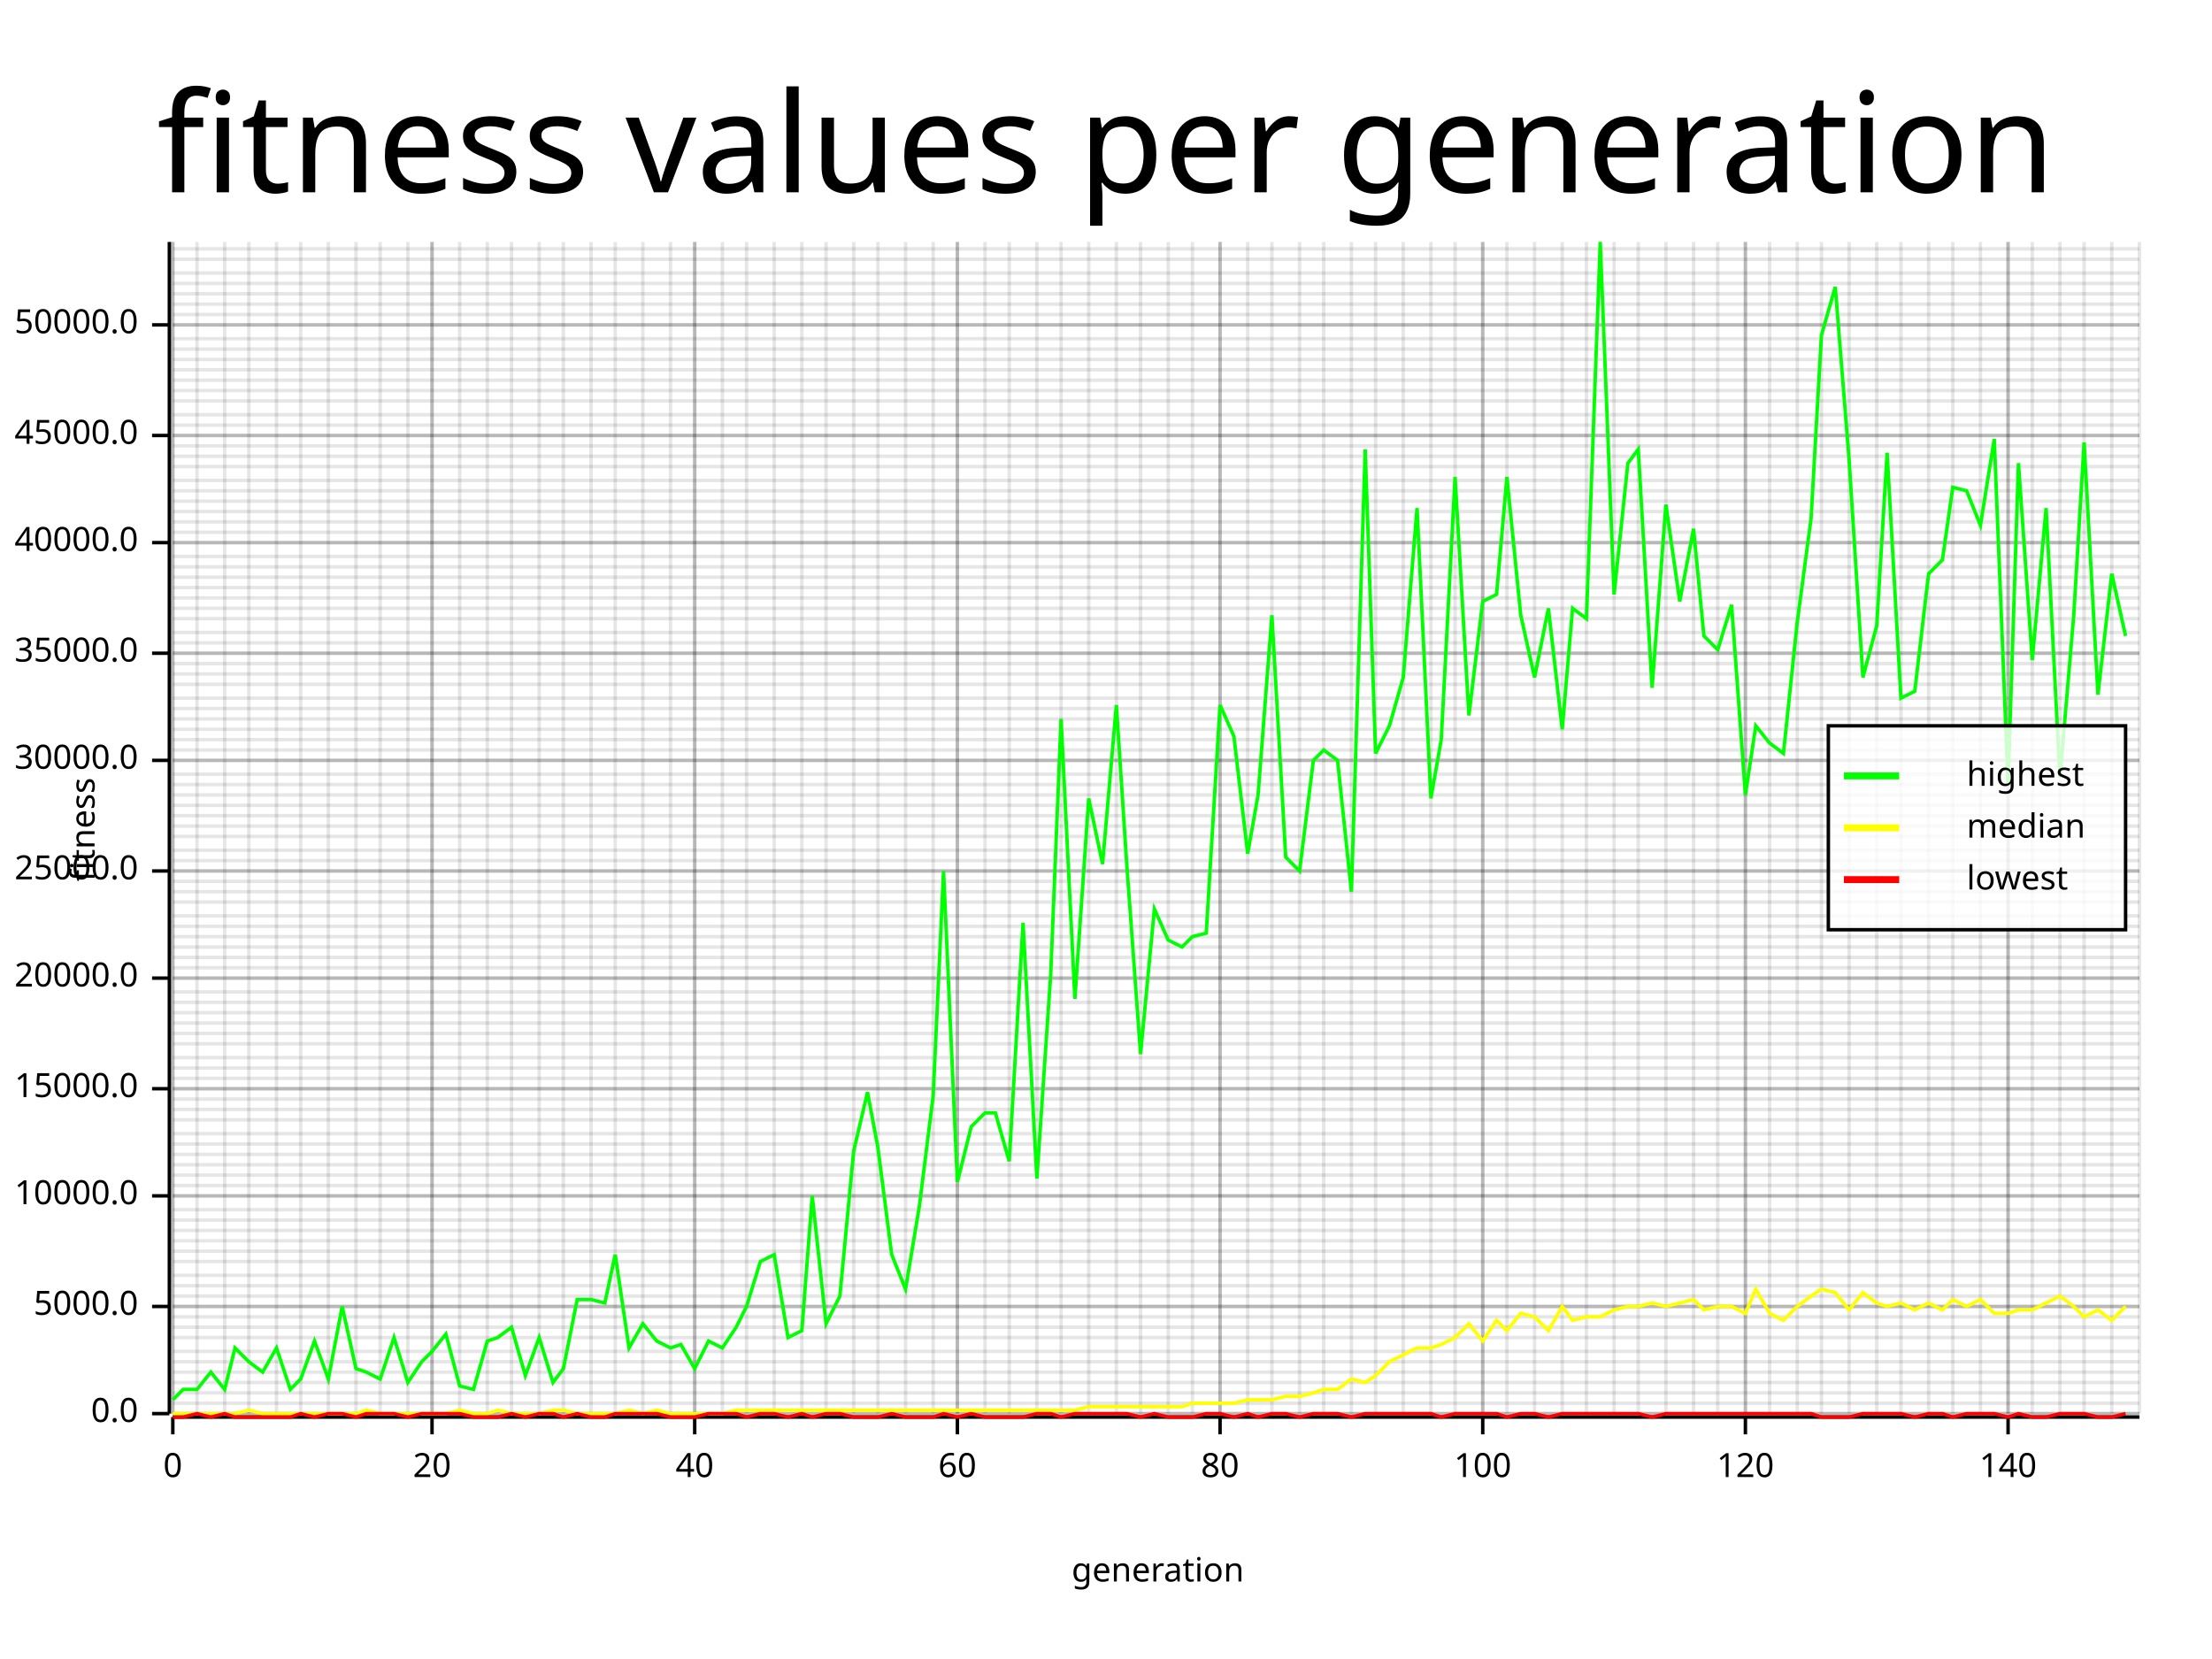
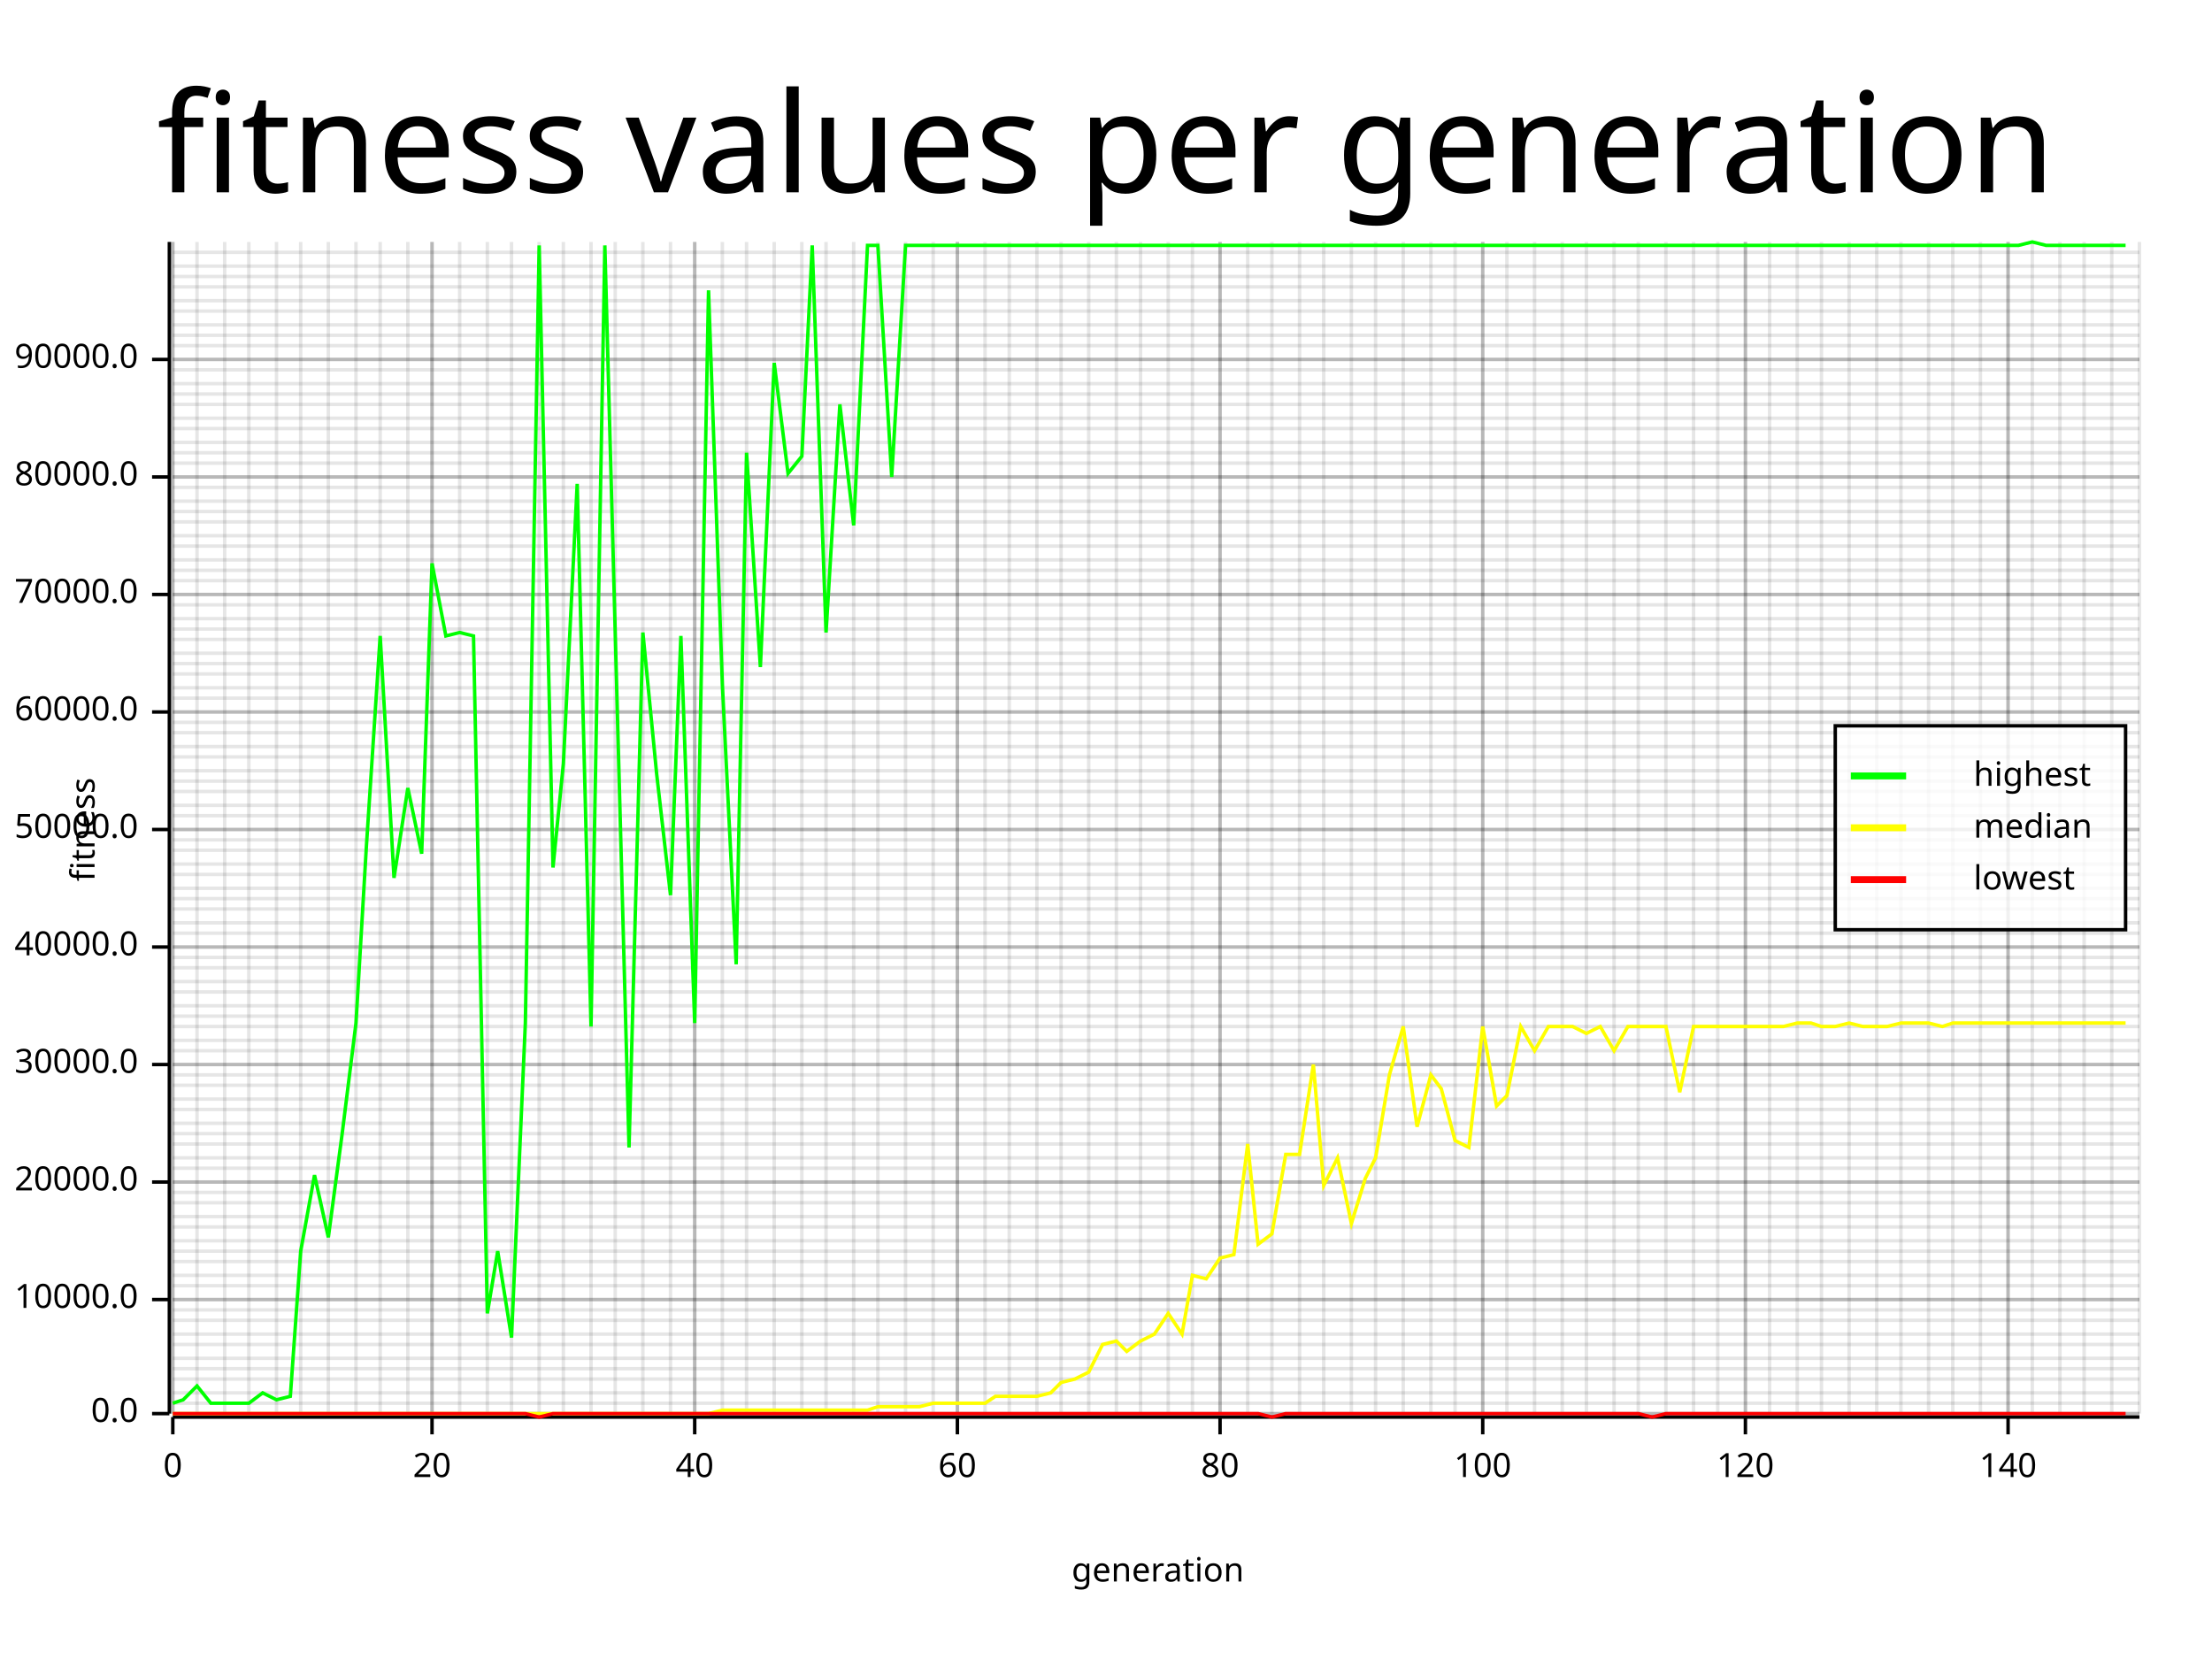
<svg xmlns="http://www.w3.org/2000/svg" width="640" height="480" viewBox="0 0 640 480">
  <rect x="0" y="0" width="640" height="480" opacity="1" fill="#FFFFFF" stroke="none" />
  <text x="320" y="25" dy="0.76em" text-anchor="middle" font-family="sans-serif" font-size="40.323" opacity="1" fill="#000000">
fitness values per generation
</text>
  <line opacity="0.1" stroke="#000000" stroke-width="1" x1="50" y1="409" x2="50" y2="70" />
  <line opacity="0.1" stroke="#000000" stroke-width="1" x1="57" y1="409" x2="57" y2="70" />
  <line opacity="0.1" stroke="#000000" stroke-width="1" x1="65" y1="409" x2="65" y2="70" />
  <line opacity="0.1" stroke="#000000" stroke-width="1" x1="72" y1="409" x2="72" y2="70" />
  <line opacity="0.1" stroke="#000000" stroke-width="1" x1="80" y1="409" x2="80" y2="70" />
  <line opacity="0.1" stroke="#000000" stroke-width="1" x1="87" y1="409" x2="87" y2="70" />
  <line opacity="0.1" stroke="#000000" stroke-width="1" x1="95" y1="409" x2="95" y2="70" />
  <line opacity="0.1" stroke="#000000" stroke-width="1" x1="103" y1="409" x2="103" y2="70" />
  <line opacity="0.1" stroke="#000000" stroke-width="1" x1="110" y1="409" x2="110" y2="70" />
  <line opacity="0.1" stroke="#000000" stroke-width="1" x1="118" y1="409" x2="118" y2="70" />
  <line opacity="0.1" stroke="#000000" stroke-width="1" x1="125" y1="409" x2="125" y2="70" />
  <line opacity="0.1" stroke="#000000" stroke-width="1" x1="133" y1="409" x2="133" y2="70" />
  <line opacity="0.1" stroke="#000000" stroke-width="1" x1="141" y1="409" x2="141" y2="70" />
  <line opacity="0.1" stroke="#000000" stroke-width="1" x1="148" y1="409" x2="148" y2="70" />
  <line opacity="0.1" stroke="#000000" stroke-width="1" x1="156" y1="409" x2="156" y2="70" />
  <line opacity="0.1" stroke="#000000" stroke-width="1" x1="163" y1="409" x2="163" y2="70" />
  <line opacity="0.1" stroke="#000000" stroke-width="1" x1="171" y1="409" x2="171" y2="70" />
  <line opacity="0.1" stroke="#000000" stroke-width="1" x1="178" y1="409" x2="178" y2="70" />
  <line opacity="0.1" stroke="#000000" stroke-width="1" x1="186" y1="409" x2="186" y2="70" />
  <line opacity="0.1" stroke="#000000" stroke-width="1" x1="194" y1="409" x2="194" y2="70" />
  <line opacity="0.1" stroke="#000000" stroke-width="1" x1="201" y1="409" x2="201" y2="70" />
  <line opacity="0.1" stroke="#000000" stroke-width="1" x1="209" y1="409" x2="209" y2="70" />
  <line opacity="0.1" stroke="#000000" stroke-width="1" x1="216" y1="409" x2="216" y2="70" />
  <line opacity="0.1" stroke="#000000" stroke-width="1" x1="224" y1="409" x2="224" y2="70" />
  <line opacity="0.1" stroke="#000000" stroke-width="1" x1="232" y1="409" x2="232" y2="70" />
  <line opacity="0.1" stroke="#000000" stroke-width="1" x1="239" y1="409" x2="239" y2="70" />
  <line opacity="0.1" stroke="#000000" stroke-width="1" x1="247" y1="409" x2="247" y2="70" />
  <line opacity="0.1" stroke="#000000" stroke-width="1" x1="254" y1="409" x2="254" y2="70" />
  <line opacity="0.1" stroke="#000000" stroke-width="1" x1="262" y1="409" x2="262" y2="70" />
  <line opacity="0.1" stroke="#000000" stroke-width="1" x1="270" y1="409" x2="270" y2="70" />
  <line opacity="0.1" stroke="#000000" stroke-width="1" x1="277" y1="409" x2="277" y2="70" />
  <line opacity="0.1" stroke="#000000" stroke-width="1" x1="285" y1="409" x2="285" y2="70" />
  <line opacity="0.1" stroke="#000000" stroke-width="1" x1="292" y1="409" x2="292" y2="70" />
  <line opacity="0.1" stroke="#000000" stroke-width="1" x1="300" y1="409" x2="300" y2="70" />
  <line opacity="0.1" stroke="#000000" stroke-width="1" x1="307" y1="409" x2="307" y2="70" />
  <line opacity="0.1" stroke="#000000" stroke-width="1" x1="315" y1="409" x2="315" y2="70" />
  <line opacity="0.1" stroke="#000000" stroke-width="1" x1="323" y1="409" x2="323" y2="70" />
  <line opacity="0.1" stroke="#000000" stroke-width="1" x1="330" y1="409" x2="330" y2="70" />
  <line opacity="0.1" stroke="#000000" stroke-width="1" x1="338" y1="409" x2="338" y2="70" />
  <line opacity="0.1" stroke="#000000" stroke-width="1" x1="345" y1="409" x2="345" y2="70" />
  <line opacity="0.1" stroke="#000000" stroke-width="1" x1="353" y1="409" x2="353" y2="70" />
  <line opacity="0.1" stroke="#000000" stroke-width="1" x1="361" y1="409" x2="361" y2="70" />
  <line opacity="0.1" stroke="#000000" stroke-width="1" x1="368" y1="409" x2="368" y2="70" />
  <line opacity="0.1" stroke="#000000" stroke-width="1" x1="376" y1="409" x2="376" y2="70" />
  <line opacity="0.1" stroke="#000000" stroke-width="1" x1="383" y1="409" x2="383" y2="70" />
  <line opacity="0.1" stroke="#000000" stroke-width="1" x1="391" y1="409" x2="391" y2="70" />
  <line opacity="0.1" stroke="#000000" stroke-width="1" x1="398" y1="409" x2="398" y2="70" />
  <line opacity="0.1" stroke="#000000" stroke-width="1" x1="406" y1="409" x2="406" y2="70" />
  <line opacity="0.1" stroke="#000000" stroke-width="1" x1="414" y1="409" x2="414" y2="70" />
  <line opacity="0.1" stroke="#000000" stroke-width="1" x1="421" y1="409" x2="421" y2="70" />
  <line opacity="0.1" stroke="#000000" stroke-width="1" x1="429" y1="409" x2="429" y2="70" />
  <line opacity="0.1" stroke="#000000" stroke-width="1" x1="436" y1="409" x2="436" y2="70" />
  <line opacity="0.1" stroke="#000000" stroke-width="1" x1="444" y1="409" x2="444" y2="70" />
  <line opacity="0.1" stroke="#000000" stroke-width="1" x1="452" y1="409" x2="452" y2="70" />
  <line opacity="0.1" stroke="#000000" stroke-width="1" x1="459" y1="409" x2="459" y2="70" />
  <line opacity="0.1" stroke="#000000" stroke-width="1" x1="467" y1="409" x2="467" y2="70" />
  <line opacity="0.1" stroke="#000000" stroke-width="1" x1="474" y1="409" x2="474" y2="70" />
  <line opacity="0.1" stroke="#000000" stroke-width="1" x1="482" y1="409" x2="482" y2="70" />
  <line opacity="0.1" stroke="#000000" stroke-width="1" x1="490" y1="409" x2="490" y2="70" />
  <line opacity="0.1" stroke="#000000" stroke-width="1" x1="497" y1="409" x2="497" y2="70" />
  <line opacity="0.1" stroke="#000000" stroke-width="1" x1="505" y1="409" x2="505" y2="70" />
  <line opacity="0.1" stroke="#000000" stroke-width="1" x1="512" y1="409" x2="512" y2="70" />
  <line opacity="0.1" stroke="#000000" stroke-width="1" x1="520" y1="409" x2="520" y2="70" />
  <line opacity="0.1" stroke="#000000" stroke-width="1" x1="527" y1="409" x2="527" y2="70" />
  <line opacity="0.1" stroke="#000000" stroke-width="1" x1="535" y1="409" x2="535" y2="70" />
  <line opacity="0.1" stroke="#000000" stroke-width="1" x1="543" y1="409" x2="543" y2="70" />
  <line opacity="0.1" stroke="#000000" stroke-width="1" x1="550" y1="409" x2="550" y2="70" />
  <line opacity="0.1" stroke="#000000" stroke-width="1" x1="558" y1="409" x2="558" y2="70" />
  <line opacity="0.1" stroke="#000000" stroke-width="1" x1="565" y1="409" x2="565" y2="70" />
  <line opacity="0.1" stroke="#000000" stroke-width="1" x1="573" y1="409" x2="573" y2="70" />
  <line opacity="0.1" stroke="#000000" stroke-width="1" x1="581" y1="409" x2="581" y2="70" />
  <line opacity="0.1" stroke="#000000" stroke-width="1" x1="588" y1="409" x2="588" y2="70" />
  <line opacity="0.1" stroke="#000000" stroke-width="1" x1="596" y1="409" x2="596" y2="70" />
  <line opacity="0.1" stroke="#000000" stroke-width="1" x1="603" y1="409" x2="603" y2="70" />
  <line opacity="0.1" stroke="#000000" stroke-width="1" x1="611" y1="409" x2="611" y2="70" />
  <line opacity="0.1" stroke="#000000" stroke-width="1" x1="619" y1="409" x2="619" y2="70" />
  <line opacity="0.1" stroke="#000000" stroke-width="1" x1="50" y1="409" x2="619" y2="409" />
  <line opacity="0.1" stroke="#000000" stroke-width="1" x1="50" y1="406" x2="619" y2="406" />
  <line opacity="0.1" stroke="#000000" stroke-width="1" x1="50" y1="403" x2="619" y2="403" />
-   <line opacity="0.1" stroke="#000000" stroke-width="1" x1="50" y1="400" x2="619" y2="400" />
-   <line opacity="0.1" stroke="#000000" stroke-width="1" x1="50" y1="397" x2="619" y2="397" />
-   <line opacity="0.1" stroke="#000000" stroke-width="1" x1="50" y1="394" x2="619" y2="394" />
-   <line opacity="0.1" stroke="#000000" stroke-width="1" x1="50" y1="391" x2="619" y2="391" />
-   <line opacity="0.1" stroke="#000000" stroke-width="1" x1="50" y1="387" x2="619" y2="387" />
-   <line opacity="0.1" stroke="#000000" stroke-width="1" x1="50" y1="384" x2="619" y2="384" />
-   <line opacity="0.1" stroke="#000000" stroke-width="1" x1="50" y1="381" x2="619" y2="381" />
-   <line opacity="0.1" stroke="#000000" stroke-width="1" x1="50" y1="378" x2="619" y2="378" />
-   <line opacity="0.1" stroke="#000000" stroke-width="1" x1="50" y1="375" x2="619" y2="375" />
+   <line opacity="0.1" stroke="#000000" stroke-width="1" x1="50" y1="399" x2="619" y2="399" />
+   <line opacity="0.1" stroke="#000000" stroke-width="1" x1="50" y1="396" x2="619" y2="396" />
+   <line opacity="0.1" stroke="#000000" stroke-width="1" x1="50" y1="393" x2="619" y2="393" />
+   <line opacity="0.1" stroke="#000000" stroke-width="1" x1="50" y1="389" x2="619" y2="389" />
+   <line opacity="0.1" stroke="#000000" stroke-width="1" x1="50" y1="386" x2="619" y2="386" />
+   <line opacity="0.1" stroke="#000000" stroke-width="1" x1="50" y1="382" x2="619" y2="382" />
+   <line opacity="0.1" stroke="#000000" stroke-width="1" x1="50" y1="379" x2="619" y2="379" />
+   <line opacity="0.1" stroke="#000000" stroke-width="1" x1="50" y1="376" x2="619" y2="376" />
  <line opacity="0.1" stroke="#000000" stroke-width="1" x1="50" y1="372" x2="619" y2="372" />
  <line opacity="0.1" stroke="#000000" stroke-width="1" x1="50" y1="369" x2="619" y2="369" />
  <line opacity="0.1" stroke="#000000" stroke-width="1" x1="50" y1="365" x2="619" y2="365" />
  <line opacity="0.1" stroke="#000000" stroke-width="1" x1="50" y1="362" x2="619" y2="362" />
  <line opacity="0.1" stroke="#000000" stroke-width="1" x1="50" y1="359" x2="619" y2="359" />
-   <line opacity="0.1" stroke="#000000" stroke-width="1" x1="50" y1="356" x2="619" y2="356" />
-   <line opacity="0.1" stroke="#000000" stroke-width="1" x1="50" y1="353" x2="619" y2="353" />
-   <line opacity="0.1" stroke="#000000" stroke-width="1" x1="50" y1="350" x2="619" y2="350" />
-   <line opacity="0.1" stroke="#000000" stroke-width="1" x1="50" y1="346" x2="619" y2="346" />
-   <line opacity="0.1" stroke="#000000" stroke-width="1" x1="50" y1="343" x2="619" y2="343" />
-   <line opacity="0.1" stroke="#000000" stroke-width="1" x1="50" y1="340" x2="619" y2="340" />
-   <line opacity="0.1" stroke="#000000" stroke-width="1" x1="50" y1="337" x2="619" y2="337" />
-   <line opacity="0.1" stroke="#000000" stroke-width="1" x1="50" y1="334" x2="619" y2="334" />
+   <line opacity="0.1" stroke="#000000" stroke-width="1" x1="50" y1="355" x2="619" y2="355" />
+   <line opacity="0.1" stroke="#000000" stroke-width="1" x1="50" y1="352" x2="619" y2="352" />
+   <line opacity="0.1" stroke="#000000" stroke-width="1" x1="50" y1="348" x2="619" y2="348" />
+   <line opacity="0.1" stroke="#000000" stroke-width="1" x1="50" y1="345" x2="619" y2="345" />
+   <line opacity="0.1" stroke="#000000" stroke-width="1" x1="50" y1="342" x2="619" y2="342" />
+   <line opacity="0.1" stroke="#000000" stroke-width="1" x1="50" y1="338" x2="619" y2="338" />
+   <line opacity="0.1" stroke="#000000" stroke-width="1" x1="50" y1="335" x2="619" y2="335" />
  <line opacity="0.1" stroke="#000000" stroke-width="1" x1="50" y1="331" x2="619" y2="331" />
  <line opacity="0.1" stroke="#000000" stroke-width="1" x1="50" y1="328" x2="619" y2="328" />
-   <line opacity="0.1" stroke="#000000" stroke-width="1" x1="50" y1="324" x2="619" y2="324" />
+   <line opacity="0.1" stroke="#000000" stroke-width="1" x1="50" y1="325" x2="619" y2="325" />
  <line opacity="0.1" stroke="#000000" stroke-width="1" x1="50" y1="321" x2="619" y2="321" />
  <line opacity="0.1" stroke="#000000" stroke-width="1" x1="50" y1="318" x2="619" y2="318" />
-   <line opacity="0.1" stroke="#000000" stroke-width="1" x1="50" y1="315" x2="619" y2="315" />
-   <line opacity="0.1" stroke="#000000" stroke-width="1" x1="50" y1="312" x2="619" y2="312" />
-   <line opacity="0.1" stroke="#000000" stroke-width="1" x1="50" y1="309" x2="619" y2="309" />
-   <line opacity="0.1" stroke="#000000" stroke-width="1" x1="50" y1="306" x2="619" y2="306" />
-   <line opacity="0.1" stroke="#000000" stroke-width="1" x1="50" y1="302" x2="619" y2="302" />
-   <line opacity="0.1" stroke="#000000" stroke-width="1" x1="50" y1="299" x2="619" y2="299" />
-   <line opacity="0.1" stroke="#000000" stroke-width="1" x1="50" y1="296" x2="619" y2="296" />
-   <line opacity="0.1" stroke="#000000" stroke-width="1" x1="50" y1="293" x2="619" y2="293" />
-   <line opacity="0.1" stroke="#000000" stroke-width="1" x1="50" y1="290" x2="619" y2="290" />
+   <line opacity="0.1" stroke="#000000" stroke-width="1" x1="50" y1="314" x2="619" y2="314" />
+   <line opacity="0.1" stroke="#000000" stroke-width="1" x1="50" y1="311" x2="619" y2="311" />
+   <line opacity="0.1" stroke="#000000" stroke-width="1" x1="50" y1="308" x2="619" y2="308" />
+   <line opacity="0.1" stroke="#000000" stroke-width="1" x1="50" y1="304" x2="619" y2="304" />
+   <line opacity="0.1" stroke="#000000" stroke-width="1" x1="50" y1="301" x2="619" y2="301" />
+   <line opacity="0.1" stroke="#000000" stroke-width="1" x1="50" y1="297" x2="619" y2="297" />
+   <line opacity="0.1" stroke="#000000" stroke-width="1" x1="50" y1="294" x2="619" y2="294" />
+   <line opacity="0.1" stroke="#000000" stroke-width="1" x1="50" y1="291" x2="619" y2="291" />
  <line opacity="0.1" stroke="#000000" stroke-width="1" x1="50" y1="287" x2="619" y2="287" />
-   <line opacity="0.1" stroke="#000000" stroke-width="1" x1="50" y1="283" x2="619" y2="283" />
+   <line opacity="0.1" stroke="#000000" stroke-width="1" x1="50" y1="284" x2="619" y2="284" />
  <line opacity="0.1" stroke="#000000" stroke-width="1" x1="50" y1="280" x2="619" y2="280" />
  <line opacity="0.1" stroke="#000000" stroke-width="1" x1="50" y1="277" x2="619" y2="277" />
  <line opacity="0.1" stroke="#000000" stroke-width="1" x1="50" y1="274" x2="619" y2="274" />
-   <line opacity="0.1" stroke="#000000" stroke-width="1" x1="50" y1="271" x2="619" y2="271" />
-   <line opacity="0.1" stroke="#000000" stroke-width="1" x1="50" y1="268" x2="619" y2="268" />
-   <line opacity="0.1" stroke="#000000" stroke-width="1" x1="50" y1="265" x2="619" y2="265" />
-   <line opacity="0.1" stroke="#000000" stroke-width="1" x1="50" y1="261" x2="619" y2="261" />
-   <line opacity="0.1" stroke="#000000" stroke-width="1" x1="50" y1="258" x2="619" y2="258" />
-   <line opacity="0.1" stroke="#000000" stroke-width="1" x1="50" y1="255" x2="619" y2="255" />
-   <line opacity="0.1" stroke="#000000" stroke-width="1" x1="50" y1="252" x2="619" y2="252" />
-   <line opacity="0.1" stroke="#000000" stroke-width="1" x1="50" y1="249" x2="619" y2="249" />
+   <line opacity="0.1" stroke="#000000" stroke-width="1" x1="50" y1="270" x2="619" y2="270" />
+   <line opacity="0.1" stroke="#000000" stroke-width="1" x1="50" y1="267" x2="619" y2="267" />
+   <line opacity="0.1" stroke="#000000" stroke-width="1" x1="50" y1="263" x2="619" y2="263" />
+   <line opacity="0.1" stroke="#000000" stroke-width="1" x1="50" y1="260" x2="619" y2="260" />
+   <line opacity="0.1" stroke="#000000" stroke-width="1" x1="50" y1="257" x2="619" y2="257" />
+   <line opacity="0.1" stroke="#000000" stroke-width="1" x1="50" y1="253" x2="619" y2="253" />
+   <line opacity="0.1" stroke="#000000" stroke-width="1" x1="50" y1="250" x2="619" y2="250" />
  <line opacity="0.1" stroke="#000000" stroke-width="1" x1="50" y1="246" x2="619" y2="246" />
-   <line opacity="0.1" stroke="#000000" stroke-width="1" x1="50" y1="242" x2="619" y2="242" />
-   <line opacity="0.1" stroke="#000000" stroke-width="1" x1="50" y1="239" x2="619" y2="239" />
+   <line opacity="0.1" stroke="#000000" stroke-width="1" x1="50" y1="243" x2="619" y2="243" />
+   <line opacity="0.1" stroke="#000000" stroke-width="1" x1="50" y1="240" x2="619" y2="240" />
  <line opacity="0.1" stroke="#000000" stroke-width="1" x1="50" y1="236" x2="619" y2="236" />
  <line opacity="0.1" stroke="#000000" stroke-width="1" x1="50" y1="233" x2="619" y2="233" />
-   <line opacity="0.1" stroke="#000000" stroke-width="1" x1="50" y1="230" x2="619" y2="230" />
-   <line opacity="0.1" stroke="#000000" stroke-width="1" x1="50" y1="227" x2="619" y2="227" />
-   <line opacity="0.1" stroke="#000000" stroke-width="1" x1="50" y1="224" x2="619" y2="224" />
-   <line opacity="0.1" stroke="#000000" stroke-width="1" x1="50" y1="220" x2="619" y2="220" />
-   <line opacity="0.1" stroke="#000000" stroke-width="1" x1="50" y1="217" x2="619" y2="217" />
-   <line opacity="0.1" stroke="#000000" stroke-width="1" x1="50" y1="214" x2="619" y2="214" />
-   <line opacity="0.1" stroke="#000000" stroke-width="1" x1="50" y1="211" x2="619" y2="211" />
-   <line opacity="0.1" stroke="#000000" stroke-width="1" x1="50" y1="208" x2="619" y2="208" />
-   <line opacity="0.1" stroke="#000000" stroke-width="1" x1="50" y1="205" x2="619" y2="205" />
+   <line opacity="0.1" stroke="#000000" stroke-width="1" x1="50" y1="229" x2="619" y2="229" />
+   <line opacity="0.1" stroke="#000000" stroke-width="1" x1="50" y1="226" x2="619" y2="226" />
+   <line opacity="0.1" stroke="#000000" stroke-width="1" x1="50" y1="223" x2="619" y2="223" />
+   <line opacity="0.1" stroke="#000000" stroke-width="1" x1="50" y1="219" x2="619" y2="219" />
+   <line opacity="0.1" stroke="#000000" stroke-width="1" x1="50" y1="216" x2="619" y2="216" />
+   <line opacity="0.1" stroke="#000000" stroke-width="1" x1="50" y1="212" x2="619" y2="212" />
+   <line opacity="0.1" stroke="#000000" stroke-width="1" x1="50" y1="209" x2="619" y2="209" />
+   <line opacity="0.1" stroke="#000000" stroke-width="1" x1="50" y1="206" x2="619" y2="206" />
  <line opacity="0.1" stroke="#000000" stroke-width="1" x1="50" y1="202" x2="619" y2="202" />
-   <line opacity="0.1" stroke="#000000" stroke-width="1" x1="50" y1="198" x2="619" y2="198" />
+   <line opacity="0.1" stroke="#000000" stroke-width="1" x1="50" y1="199" x2="619" y2="199" />
  <line opacity="0.1" stroke="#000000" stroke-width="1" x1="50" y1="195" x2="619" y2="195" />
  <line opacity="0.1" stroke="#000000" stroke-width="1" x1="50" y1="192" x2="619" y2="192" />
  <line opacity="0.1" stroke="#000000" stroke-width="1" x1="50" y1="189" x2="619" y2="189" />
-   <line opacity="0.1" stroke="#000000" stroke-width="1" x1="50" y1="186" x2="619" y2="186" />
-   <line opacity="0.1" stroke="#000000" stroke-width="1" x1="50" y1="183" x2="619" y2="183" />
+   <line opacity="0.1" stroke="#000000" stroke-width="1" x1="50" y1="185" x2="619" y2="185" />
+   <line opacity="0.1" stroke="#000000" stroke-width="1" x1="50" y1="182" x2="619" y2="182" />
  <line opacity="0.1" stroke="#000000" stroke-width="1" x1="50" y1="179" x2="619" y2="179" />
-   <line opacity="0.1" stroke="#000000" stroke-width="1" x1="50" y1="176" x2="619" y2="176" />
-   <line opacity="0.1" stroke="#000000" stroke-width="1" x1="50" y1="173" x2="619" y2="173" />
-   <line opacity="0.1" stroke="#000000" stroke-width="1" x1="50" y1="170" x2="619" y2="170" />
-   <line opacity="0.1" stroke="#000000" stroke-width="1" x1="50" y1="167" x2="619" y2="167" />
-   <line opacity="0.1" stroke="#000000" stroke-width="1" x1="50" y1="164" x2="619" y2="164" />
-   <line opacity="0.1" stroke="#000000" stroke-width="1" x1="50" y1="161" x2="619" y2="161" />
-   <line opacity="0.1" stroke="#000000" stroke-width="1" x1="50" y1="157" x2="619" y2="157" />
-   <line opacity="0.1" stroke="#000000" stroke-width="1" x1="50" y1="154" x2="619" y2="154" />
+   <line opacity="0.1" stroke="#000000" stroke-width="1" x1="50" y1="175" x2="619" y2="175" />
+   <line opacity="0.1" stroke="#000000" stroke-width="1" x1="50" y1="172" x2="619" y2="172" />
+   <line opacity="0.1" stroke="#000000" stroke-width="1" x1="50" y1="168" x2="619" y2="168" />
+   <line opacity="0.1" stroke="#000000" stroke-width="1" x1="50" y1="165" x2="619" y2="165" />
+   <line opacity="0.1" stroke="#000000" stroke-width="1" x1="50" y1="162" x2="619" y2="162" />
+   <line opacity="0.1" stroke="#000000" stroke-width="1" x1="50" y1="158" x2="619" y2="158" />
+   <line opacity="0.1" stroke="#000000" stroke-width="1" x1="50" y1="155" x2="619" y2="155" />
  <line opacity="0.1" stroke="#000000" stroke-width="1" x1="50" y1="151" x2="619" y2="151" />
  <line opacity="0.1" stroke="#000000" stroke-width="1" x1="50" y1="148" x2="619" y2="148" />
  <line opacity="0.1" stroke="#000000" stroke-width="1" x1="50" y1="145" x2="619" y2="145" />
-   <line opacity="0.1" stroke="#000000" stroke-width="1" x1="50" y1="142" x2="619" y2="142" />
-   <line opacity="0.1" stroke="#000000" stroke-width="1" x1="50" y1="139" x2="619" y2="139" />
-   <line opacity="0.1" stroke="#000000" stroke-width="1" x1="50" y1="135" x2="619" y2="135" />
-   <line opacity="0.1" stroke="#000000" stroke-width="1" x1="50" y1="132" x2="619" y2="132" />
-   <line opacity="0.1" stroke="#000000" stroke-width="1" x1="50" y1="129" x2="619" y2="129" />
-   <line opacity="0.1" stroke="#000000" stroke-width="1" x1="50" y1="126" x2="619" y2="126" />
-   <line opacity="0.1" stroke="#000000" stroke-width="1" x1="50" y1="123" x2="619" y2="123" />
-   <line opacity="0.1" stroke="#000000" stroke-width="1" x1="50" y1="120" x2="619" y2="120" />
-   <line opacity="0.1" stroke="#000000" stroke-width="1" x1="50" y1="116" x2="619" y2="116" />
-   <line opacity="0.1" stroke="#000000" stroke-width="1" x1="50" y1="113" x2="619" y2="113" />
-   <line opacity="0.1" stroke="#000000" stroke-width="1" x1="50" y1="110" x2="619" y2="110" />
+   <line opacity="0.1" stroke="#000000" stroke-width="1" x1="50" y1="141" x2="619" y2="141" />
+   <line opacity="0.1" stroke="#000000" stroke-width="1" x1="50" y1="138" x2="619" y2="138" />
+   <line opacity="0.1" stroke="#000000" stroke-width="1" x1="50" y1="134" x2="619" y2="134" />
+   <line opacity="0.1" stroke="#000000" stroke-width="1" x1="50" y1="131" x2="619" y2="131" />
+   <line opacity="0.1" stroke="#000000" stroke-width="1" x1="50" y1="128" x2="619" y2="128" />
+   <line opacity="0.1" stroke="#000000" stroke-width="1" x1="50" y1="124" x2="619" y2="124" />
+   <line opacity="0.1" stroke="#000000" stroke-width="1" x1="50" y1="121" x2="619" y2="121" />
+   <line opacity="0.1" stroke="#000000" stroke-width="1" x1="50" y1="117" x2="619" y2="117" />
+   <line opacity="0.1" stroke="#000000" stroke-width="1" x1="50" y1="114" x2="619" y2="114" />
+   <line opacity="0.1" stroke="#000000" stroke-width="1" x1="50" y1="111" x2="619" y2="111" />
  <line opacity="0.1" stroke="#000000" stroke-width="1" x1="50" y1="107" x2="619" y2="107" />
  <line opacity="0.1" stroke="#000000" stroke-width="1" x1="50" y1="104" x2="619" y2="104" />
-   <line opacity="0.1" stroke="#000000" stroke-width="1" x1="50" y1="101" x2="619" y2="101" />
-   <line opacity="0.1" stroke="#000000" stroke-width="1" x1="50" y1="98" x2="619" y2="98" />
+   <line opacity="0.1" stroke="#000000" stroke-width="1" x1="50" y1="100" x2="619" y2="100" />
+   <line opacity="0.1" stroke="#000000" stroke-width="1" x1="50" y1="97" x2="619" y2="97" />
  <line opacity="0.1" stroke="#000000" stroke-width="1" x1="50" y1="94" x2="619" y2="94" />
-   <line opacity="0.1" stroke="#000000" stroke-width="1" x1="50" y1="91" x2="619" y2="91" />
-   <line opacity="0.1" stroke="#000000" stroke-width="1" x1="50" y1="88" x2="619" y2="88" />
-   <line opacity="0.1" stroke="#000000" stroke-width="1" x1="50" y1="85" x2="619" y2="85" />
-   <line opacity="0.1" stroke="#000000" stroke-width="1" x1="50" y1="82" x2="619" y2="82" />
-   <line opacity="0.1" stroke="#000000" stroke-width="1" x1="50" y1="79" x2="619" y2="79" />
-   <line opacity="0.1" stroke="#000000" stroke-width="1" x1="50" y1="75" x2="619" y2="75" />
-   <line opacity="0.1" stroke="#000000" stroke-width="1" x1="50" y1="72" x2="619" y2="72" />
+   <line opacity="0.1" stroke="#000000" stroke-width="1" x1="50" y1="90" x2="619" y2="90" />
+   <line opacity="0.1" stroke="#000000" stroke-width="1" x1="50" y1="87" x2="619" y2="87" />
+   <line opacity="0.1" stroke="#000000" stroke-width="1" x1="50" y1="83" x2="619" y2="83" />
+   <line opacity="0.1" stroke="#000000" stroke-width="1" x1="50" y1="80" x2="619" y2="80" />
+   <line opacity="0.1" stroke="#000000" stroke-width="1" x1="50" y1="77" x2="619" y2="77" />
+   <line opacity="0.1" stroke="#000000" stroke-width="1" x1="50" y1="73" x2="619" y2="73" />
  <text x="20" y="240" dy="0.76em" text-anchor="middle" font-family="sans-serif" font-size="9.677" opacity="1" fill="#000000" transform="rotate(270, 20, 240)">
fitness
</text>
  <text x="335" y="460" dy="-0.5ex" text-anchor="middle" font-family="sans-serif" font-size="9.677" opacity="1" fill="#000000">
generation
</text>
  <line opacity="0.2" stroke="#000000" stroke-width="1" x1="50" y1="409" x2="50" y2="70" />
  <line opacity="0.2" stroke="#000000" stroke-width="1" x1="125" y1="409" x2="125" y2="70" />
  <line opacity="0.2" stroke="#000000" stroke-width="1" x1="201" y1="409" x2="201" y2="70" />
  <line opacity="0.2" stroke="#000000" stroke-width="1" x1="277" y1="409" x2="277" y2="70" />
  <line opacity="0.2" stroke="#000000" stroke-width="1" x1="353" y1="409" x2="353" y2="70" />
  <line opacity="0.2" stroke="#000000" stroke-width="1" x1="429" y1="409" x2="429" y2="70" />
  <line opacity="0.2" stroke="#000000" stroke-width="1" x1="505" y1="409" x2="505" y2="70" />
  <line opacity="0.2" stroke="#000000" stroke-width="1" x1="581" y1="409" x2="581" y2="70" />
  <line opacity="0.2" stroke="#000000" stroke-width="1" x1="50" y1="409" x2="619" y2="409" />
-   <line opacity="0.2" stroke="#000000" stroke-width="1" x1="50" y1="378" x2="619" y2="378" />
-   <line opacity="0.2" stroke="#000000" stroke-width="1" x1="50" y1="346" x2="619" y2="346" />
-   <line opacity="0.2" stroke="#000000" stroke-width="1" x1="50" y1="315" x2="619" y2="315" />
-   <line opacity="0.2" stroke="#000000" stroke-width="1" x1="50" y1="283" x2="619" y2="283" />
-   <line opacity="0.2" stroke="#000000" stroke-width="1" x1="50" y1="252" x2="619" y2="252" />
-   <line opacity="0.2" stroke="#000000" stroke-width="1" x1="50" y1="220" x2="619" y2="220" />
-   <line opacity="0.2" stroke="#000000" stroke-width="1" x1="50" y1="189" x2="619" y2="189" />
-   <line opacity="0.2" stroke="#000000" stroke-width="1" x1="50" y1="157" x2="619" y2="157" />
-   <line opacity="0.2" stroke="#000000" stroke-width="1" x1="50" y1="126" x2="619" y2="126" />
-   <line opacity="0.2" stroke="#000000" stroke-width="1" x1="50" y1="94" x2="619" y2="94" />
+   <line opacity="0.2" stroke="#000000" stroke-width="1" x1="50" y1="376" x2="619" y2="376" />
+   <line opacity="0.2" stroke="#000000" stroke-width="1" x1="50" y1="342" x2="619" y2="342" />
+   <line opacity="0.2" stroke="#000000" stroke-width="1" x1="50" y1="308" x2="619" y2="308" />
+   <line opacity="0.2" stroke="#000000" stroke-width="1" x1="50" y1="274" x2="619" y2="274" />
+   <line opacity="0.2" stroke="#000000" stroke-width="1" x1="50" y1="240" x2="619" y2="240" />
+   <line opacity="0.2" stroke="#000000" stroke-width="1" x1="50" y1="206" x2="619" y2="206" />
+   <line opacity="0.2" stroke="#000000" stroke-width="1" x1="50" y1="172" x2="619" y2="172" />
+   <line opacity="0.2" stroke="#000000" stroke-width="1" x1="50" y1="138" x2="619" y2="138" />
+   <line opacity="0.2" stroke="#000000" stroke-width="1" x1="50" y1="104" x2="619" y2="104" />
  <polyline fill="none" opacity="1" stroke="#000000" stroke-width="1" points="49,70 49,409 " />
  <text x="40" y="409" dy="0.5ex" text-anchor="end" font-family="sans-serif" font-size="9.677" opacity="1" fill="#000000">
0.0
</text>
  <polyline fill="none" opacity="1" stroke="#000000" stroke-width="1" points="44,409 49,409 " />
-   <text x="40" y="378" dy="0.5ex" text-anchor="end" font-family="sans-serif" font-size="9.677" opacity="1" fill="#000000">
- 5000.0
- </text>
-   <polyline fill="none" opacity="1" stroke="#000000" stroke-width="1" points="44,378 49,378 " />
-   <text x="40" y="346" dy="0.5ex" text-anchor="end" font-family="sans-serif" font-size="9.677" opacity="1" fill="#000000">
+   <text x="40" y="376" dy="0.5ex" text-anchor="end" font-family="sans-serif" font-size="9.677" opacity="1" fill="#000000">
10000.0
</text>
-   <polyline fill="none" opacity="1" stroke="#000000" stroke-width="1" points="44,346 49,346 " />
-   <text x="40" y="315" dy="0.5ex" text-anchor="end" font-family="sans-serif" font-size="9.677" opacity="1" fill="#000000">
- 15000.0
- </text>
-   <polyline fill="none" opacity="1" stroke="#000000" stroke-width="1" points="44,315 49,315 " />
-   <text x="40" y="283" dy="0.5ex" text-anchor="end" font-family="sans-serif" font-size="9.677" opacity="1" fill="#000000">
+   <polyline fill="none" opacity="1" stroke="#000000" stroke-width="1" points="44,376 49,376 " />
+   <text x="40" y="342" dy="0.5ex" text-anchor="end" font-family="sans-serif" font-size="9.677" opacity="1" fill="#000000">
20000.0
</text>
-   <polyline fill="none" opacity="1" stroke="#000000" stroke-width="1" points="44,283 49,283 " />
-   <text x="40" y="252" dy="0.5ex" text-anchor="end" font-family="sans-serif" font-size="9.677" opacity="1" fill="#000000">
- 25000.0
- </text>
-   <polyline fill="none" opacity="1" stroke="#000000" stroke-width="1" points="44,252 49,252 " />
-   <text x="40" y="220" dy="0.5ex" text-anchor="end" font-family="sans-serif" font-size="9.677" opacity="1" fill="#000000">
+   <polyline fill="none" opacity="1" stroke="#000000" stroke-width="1" points="44,342 49,342 " />
+   <text x="40" y="308" dy="0.5ex" text-anchor="end" font-family="sans-serif" font-size="9.677" opacity="1" fill="#000000">
30000.0
</text>
-   <polyline fill="none" opacity="1" stroke="#000000" stroke-width="1" points="44,220 49,220 " />
-   <text x="40" y="189" dy="0.5ex" text-anchor="end" font-family="sans-serif" font-size="9.677" opacity="1" fill="#000000">
- 35000.0
- </text>
-   <polyline fill="none" opacity="1" stroke="#000000" stroke-width="1" points="44,189 49,189 " />
-   <text x="40" y="157" dy="0.5ex" text-anchor="end" font-family="sans-serif" font-size="9.677" opacity="1" fill="#000000">
+   <polyline fill="none" opacity="1" stroke="#000000" stroke-width="1" points="44,308 49,308 " />
+   <text x="40" y="274" dy="0.5ex" text-anchor="end" font-family="sans-serif" font-size="9.677" opacity="1" fill="#000000">
40000.0
</text>
-   <polyline fill="none" opacity="1" stroke="#000000" stroke-width="1" points="44,157 49,157 " />
-   <text x="40" y="126" dy="0.5ex" text-anchor="end" font-family="sans-serif" font-size="9.677" opacity="1" fill="#000000">
- 45000.0
- </text>
-   <polyline fill="none" opacity="1" stroke="#000000" stroke-width="1" points="44,126 49,126 " />
-   <text x="40" y="94" dy="0.5ex" text-anchor="end" font-family="sans-serif" font-size="9.677" opacity="1" fill="#000000">
+   <polyline fill="none" opacity="1" stroke="#000000" stroke-width="1" points="44,274 49,274 " />
+   <text x="40" y="240" dy="0.5ex" text-anchor="end" font-family="sans-serif" font-size="9.677" opacity="1" fill="#000000">
50000.0
</text>
-   <polyline fill="none" opacity="1" stroke="#000000" stroke-width="1" points="44,94 49,94 " />
+   <polyline fill="none" opacity="1" stroke="#000000" stroke-width="1" points="44,240 49,240 " />
+   <text x="40" y="206" dy="0.5ex" text-anchor="end" font-family="sans-serif" font-size="9.677" opacity="1" fill="#000000">
+ 60000.0
+ </text>
+   <polyline fill="none" opacity="1" stroke="#000000" stroke-width="1" points="44,206 49,206 " />
+   <text x="40" y="172" dy="0.5ex" text-anchor="end" font-family="sans-serif" font-size="9.677" opacity="1" fill="#000000">
+ 70000.0
+ </text>
+   <polyline fill="none" opacity="1" stroke="#000000" stroke-width="1" points="44,172 49,172 " />
+   <text x="40" y="138" dy="0.5ex" text-anchor="end" font-family="sans-serif" font-size="9.677" opacity="1" fill="#000000">
+ 80000.0
+ </text>
+   <polyline fill="none" opacity="1" stroke="#000000" stroke-width="1" points="44,138 49,138 " />
+   <text x="40" y="104" dy="0.5ex" text-anchor="end" font-family="sans-serif" font-size="9.677" opacity="1" fill="#000000">
+ 90000.0
+ </text>
+   <polyline fill="none" opacity="1" stroke="#000000" stroke-width="1" points="44,104 49,104 " />
  <polyline fill="none" opacity="1" stroke="#000000" stroke-width="1" points="50,410 619,410 " />
  <text x="50" y="420" dy="0.76em" text-anchor="middle" font-family="sans-serif" font-size="9.677" opacity="1" fill="#000000">
0
</text>
  <polyline fill="none" opacity="1" stroke="#000000" stroke-width="1" points="50,410 50,415 " />
  <text x="125" y="420" dy="0.76em" text-anchor="middle" font-family="sans-serif" font-size="9.677" opacity="1" fill="#000000">
20
</text>
  <polyline fill="none" opacity="1" stroke="#000000" stroke-width="1" points="125,410 125,415 " />
  <text x="201" y="420" dy="0.76em" text-anchor="middle" font-family="sans-serif" font-size="9.677" opacity="1" fill="#000000">
40
</text>
  <polyline fill="none" opacity="1" stroke="#000000" stroke-width="1" points="201,410 201,415 " />
  <text x="277" y="420" dy="0.76em" text-anchor="middle" font-family="sans-serif" font-size="9.677" opacity="1" fill="#000000">
60
</text>
  <polyline fill="none" opacity="1" stroke="#000000" stroke-width="1" points="277,410 277,415 " />
  <text x="353" y="420" dy="0.76em" text-anchor="middle" font-family="sans-serif" font-size="9.677" opacity="1" fill="#000000">
80
</text>
  <polyline fill="none" opacity="1" stroke="#000000" stroke-width="1" points="353,410 353,415 " />
  <text x="429" y="420" dy="0.76em" text-anchor="middle" font-family="sans-serif" font-size="9.677" opacity="1" fill="#000000">
100
</text>
  <polyline fill="none" opacity="1" stroke="#000000" stroke-width="1" points="429,410 429,415 " />
  <text x="505" y="420" dy="0.76em" text-anchor="middle" font-family="sans-serif" font-size="9.677" opacity="1" fill="#000000">
120
</text>
  <polyline fill="none" opacity="1" stroke="#000000" stroke-width="1" points="505,410 505,415 " />
  <text x="581" y="420" dy="0.76em" text-anchor="middle" font-family="sans-serif" font-size="9.677" opacity="1" fill="#000000">
140
</text>
  <polyline fill="none" opacity="1" stroke="#000000" stroke-width="1" points="581,410 581,415 " />
-   <polyline fill="none" opacity="1" stroke="#00FF00" stroke-width="1" points="50,405 53,402 57,402 61,397 65,402 68,390 72,394 76,397 80,390 84,402 87,399 91,388 95,399 99,378 103,396 106,397 110,399 114,387 118,400 122,394 125,391 129,386 133,401 137,402 141,388 144,387 148,384 152,398 156,387 160,400 163,396 167,376 171,376 175,377 178,363 182,390 186,383 190,388 194,390 197,389 201,396 205,388 209,390 213,384 216,378 220,365 224,363 228,387 232,385 235,346 239,383 243,375 247,333 251,316 254,332 258,363 262,373 266,349 270,317 273,252 277,342 281,326 285,322 288,322 292,336 296,267 300,341 304,282 307,208 311,289 315,231 319,250 323,204 326,250 330,305 334,263 338,272 342,274 345,271 349,270 353,204 357,213 361,247 364,230 368,178 372,248 376,252 380,220 383,217 387,220 391,258 395,130 398,218 402,210 406,196 410,147 414,231 417,214 421,138 425,207 429,174 433,172 436,138 440,178 444,196 448,176 452,211 455,176 459,179 463,70 467,172 471,134 474,130 478,199 482,146 486,174 490,153 493,184 497,188 501,175 505,230 508,210 512,215 516,218 520,180 524,150 527,97 531,83 535,133 539,196 543,181 546,131 550,202 554,200 558,166 562,162 565,141 569,142 573,152 577,127 581,227 584,134 588,191 592,147 596,225 600,178 603,128 607,201 611,166 615,184 " />
-   <polyline fill="none" opacity="1" stroke="#FFFF00" stroke-width="1" points="50,409 53,409 57,409 61,409 65,409 68,409 72,408 76,409 80,409 84,409 87,409 91,409 95,409 99,409 103,409 106,408 110,409 114,409 118,409 122,409 125,409 129,409 133,408 137,409 141,409 144,408 148,409 152,409 156,409 160,408 163,408 167,409 171,409 175,409 178,409 182,408 186,409 190,408 194,409 197,409 201,409 205,409 209,409 213,408 216,408 220,408 224,408 228,408 232,408 235,408 239,408 243,408 247,408 251,408 254,408 258,408 262,408 266,408 270,408 273,408 277,408 281,408 285,408 288,408 292,408 296,408 300,408 304,408 307,408 311,408 315,407 319,407 323,407 326,407 330,407 334,407 338,407 342,407 345,406 349,406 353,406 357,406 361,405 364,405 368,405 372,404 376,404 380,403 383,402 387,402 391,399 395,400 398,398 402,394 406,392 410,390 414,390 417,389 421,387 425,383 429,388 433,382 436,385 440,380 444,381 448,385 452,378 455,382 459,381 463,381 467,379 471,378 474,378 478,377 482,378 486,377 490,376 493,379 497,378 501,378 505,380 508,373 512,380 516,382 520,378 524,375 527,373 531,374 535,379 539,374 543,377 546,378 550,377 554,379 558,377 562,379 565,376 569,378 573,376 577,380 581,380 584,379 588,379 592,377 596,375 600,378 603,381 607,379 611,382 615,378 " />
-   <polyline fill="none" opacity="1" stroke="#FF0000" stroke-width="1" points="50,410 53,410 57,409 61,410 65,409 68,410 72,410 76,410 80,410 84,410 87,409 91,410 95,409 99,409 103,410 106,409 110,409 114,409 118,410 122,409 125,409 129,409 133,409 137,410 141,410 144,410 148,409 152,410 156,409 160,409 163,410 167,409 171,410 175,410 178,409 182,409 186,409 190,409 194,410 197,410 201,410 205,409 209,409 213,409 216,410 220,409 224,409 228,410 232,409 235,410 239,409 243,409 247,410 251,410 254,410 258,409 262,410 266,410 270,410 273,409 277,410 281,409 285,410 288,410 292,410 296,410 300,409 304,409 307,410 311,409 315,409 319,409 323,409 326,409 330,410 334,409 338,410 342,410 345,410 349,409 353,409 357,410 361,409 364,410 368,409 372,409 376,410 380,409 383,409 387,409 391,410 395,409 398,409 402,409 406,409 410,409 414,409 417,410 421,409 425,409 429,409 433,409 436,410 440,409 444,409 448,410 452,409 455,409 459,409 463,409 467,409 471,409 474,409 478,410 482,409 486,409 490,409 493,409 497,409 501,409 505,409 508,409 512,409 516,409 520,409 524,409 527,410 531,410 535,410 539,409 543,409 546,409 550,409 554,410 558,409 562,409 565,410 569,409 573,409 577,409 581,410 584,409 588,410 592,410 596,409 600,409 603,409 607,410 611,410 615,409 " />
-   <rect x="529" y="210" width="86" height="59" opacity="0.8" fill="#FFFFFF" stroke="none" />
-   <rect x="529" y="210" width="86" height="59" opacity="1" fill="none" stroke="#000000" />
-   <text x="569" y="220" dy="0.76em" text-anchor="start" font-family="sans-serif" font-size="9.677" opacity="1" fill="#000000">
+   <polyline fill="none" opacity="1" stroke="#00FF00" stroke-width="1" points="50,406 53,405 57,401 61,406 65,406 68,406 72,406 76,403 80,405 84,404 87,362 91,340 95,358 99,328 103,296 106,245 110,184 114,254 118,228 122,247 125,163 129,184 133,183 137,184 141,380 144,362 148,387 152,296 156,71 160,251 163,221 167,140 171,297 175,71 178,183 182,332 186,183 190,224 194,259 197,184 201,296 205,84 209,198 213,279 216,131 220,193 224,105 228,137 232,132 235,71 239,183 243,117 247,152 251,71 254,71 258,138 262,71 266,71 270,71 273,71 277,71 281,71 285,71 288,71 292,71 296,71 300,71 304,71 307,71 311,71 315,71 319,71 323,71 326,71 330,71 334,71 338,71 342,71 345,71 349,71 353,71 357,71 361,71 364,71 368,71 372,71 376,71 380,71 383,71 387,71 391,71 395,71 398,71 402,71 406,71 410,71 414,71 417,71 421,71 425,71 429,71 433,71 436,71 440,71 444,71 448,71 452,71 455,71 459,71 463,71 467,71 471,71 474,71 478,71 482,71 486,71 490,71 493,71 497,71 501,71 505,71 508,71 512,71 516,71 520,71 524,71 527,71 531,71 535,71 539,71 543,71 546,71 550,71 554,71 558,71 562,71 565,71 569,71 573,71 577,71 581,71 584,71 588,70 592,71 596,71 600,71 603,71 607,71 611,71 615,71 " />
+   <polyline fill="none" opacity="1" stroke="#FFFF00" stroke-width="1" points="50,409 53,409 57,409 61,409 65,409 68,409 72,409 76,409 80,409 84,409 87,409 91,409 95,409 99,409 103,409 106,409 110,409 114,409 118,409 122,409 125,409 129,409 133,409 137,409 141,409 144,409 148,409 152,409 156,409 160,409 163,409 167,409 171,409 175,409 178,409 182,409 186,409 190,409 194,409 197,409 201,409 205,409 209,408 213,408 216,408 220,408 224,408 228,408 232,408 235,408 239,408 243,408 247,408 251,408 254,407 258,407 262,407 266,407 270,406 273,406 277,406 281,406 285,406 288,404 292,404 296,404 300,404 304,403 307,400 311,399 315,397 319,389 323,388 326,391 330,388 334,386 338,380 342,386 345,369 349,370 353,364 357,363 361,331 364,360 368,357 372,334 376,334 380,308 383,343 387,335 391,354 395,341 398,335 402,311 406,297 410,326 414,311 417,315 421,330 425,332 429,297 433,320 436,317 440,297 444,304 448,297 452,297 455,297 459,299 463,297 467,304 471,297 474,297 478,297 482,297 486,316 490,297 493,297 497,297 501,297 505,297 508,297 512,297 516,297 520,296 524,296 527,297 531,297 535,296 539,297 543,297 546,297 550,296 554,296 558,296 562,297 565,296 569,296 573,296 577,296 581,296 584,296 588,296 592,296 596,296 600,296 603,296 607,296 611,296 615,296 " />
+   <polyline fill="none" opacity="1" stroke="#FF0000" stroke-width="1" points="50,409 53,409 57,409 61,409 65,409 68,409 72,409 76,409 80,409 84,409 87,409 91,409 95,409 99,409 103,409 106,409 110,409 114,409 118,409 122,409 125,409 129,409 133,409 137,409 141,409 144,409 148,409 152,409 156,410 160,409 163,409 167,409 171,409 175,409 178,409 182,409 186,409 190,409 194,409 197,409 201,409 205,409 209,409 213,409 216,409 220,409 224,409 228,409 232,409 235,409 239,409 243,409 247,409 251,409 254,409 258,409 262,409 266,409 270,409 273,409 277,409 281,409 285,409 288,409 292,409 296,409 300,409 304,409 307,409 311,409 315,409 319,409 323,409 326,409 330,409 334,409 338,409 342,409 345,409 349,409 353,409 357,409 361,409 364,409 368,410 372,409 376,409 380,409 383,409 387,409 391,409 395,409 398,409 402,409 406,409 410,409 414,409 417,409 421,409 425,409 429,409 433,409 436,409 440,409 444,409 448,409 452,409 455,409 459,409 463,409 467,409 471,409 474,409 478,410 482,409 486,409 490,409 493,409 497,409 501,409 505,409 508,409 512,409 516,409 520,409 524,409 527,409 531,409 535,409 539,409 543,409 546,409 550,409 554,409 558,409 562,409 565,409 569,409 573,409 577,409 581,409 584,409 588,409 592,409 596,409 600,409 603,409 607,409 611,409 615,409 " />
+   <rect x="531" y="210" width="84" height="59" opacity="0.8" fill="#FFFFFF" stroke="none" />
+   <rect x="531" y="210" width="84" height="59" opacity="1" fill="none" stroke="#000000" />
+   <text x="571" y="220" dy="0.76em" text-anchor="start" font-family="sans-serif" font-size="9.677" opacity="1" fill="#000000">
highest
</text>
-   <text x="569" y="235" dy="0.76em" text-anchor="start" font-family="sans-serif" font-size="9.677" opacity="1" fill="#000000">
+   <text x="571" y="235" dy="0.76em" text-anchor="start" font-family="sans-serif" font-size="9.677" opacity="1" fill="#000000">
median
</text>
-   <text x="569" y="250" dy="0.76em" text-anchor="start" font-family="sans-serif" font-size="9.677" opacity="1" fill="#000000">
+   <text x="571" y="250" dy="0.76em" text-anchor="start" font-family="sans-serif" font-size="9.677" opacity="1" fill="#000000">
lowest
</text>
-   <rect x="534" y="224" width="15" height="1" opacity="1" fill="none" stroke="#00FF00" />
-   <rect x="534" y="239" width="15" height="1" opacity="1" fill="none" stroke="#FFFF00" />
-   <rect x="534" y="254" width="15" height="1" opacity="1" fill="none" stroke="#FF0000" />
+   <rect x="536" y="224" width="15" height="1" opacity="1" fill="none" stroke="#00FF00" />
+   <rect x="536" y="239" width="15" height="1" opacity="1" fill="none" stroke="#FFFF00" />
+   <rect x="536" y="254" width="15" height="1" opacity="1" fill="none" stroke="#FF0000" />
</svg>
